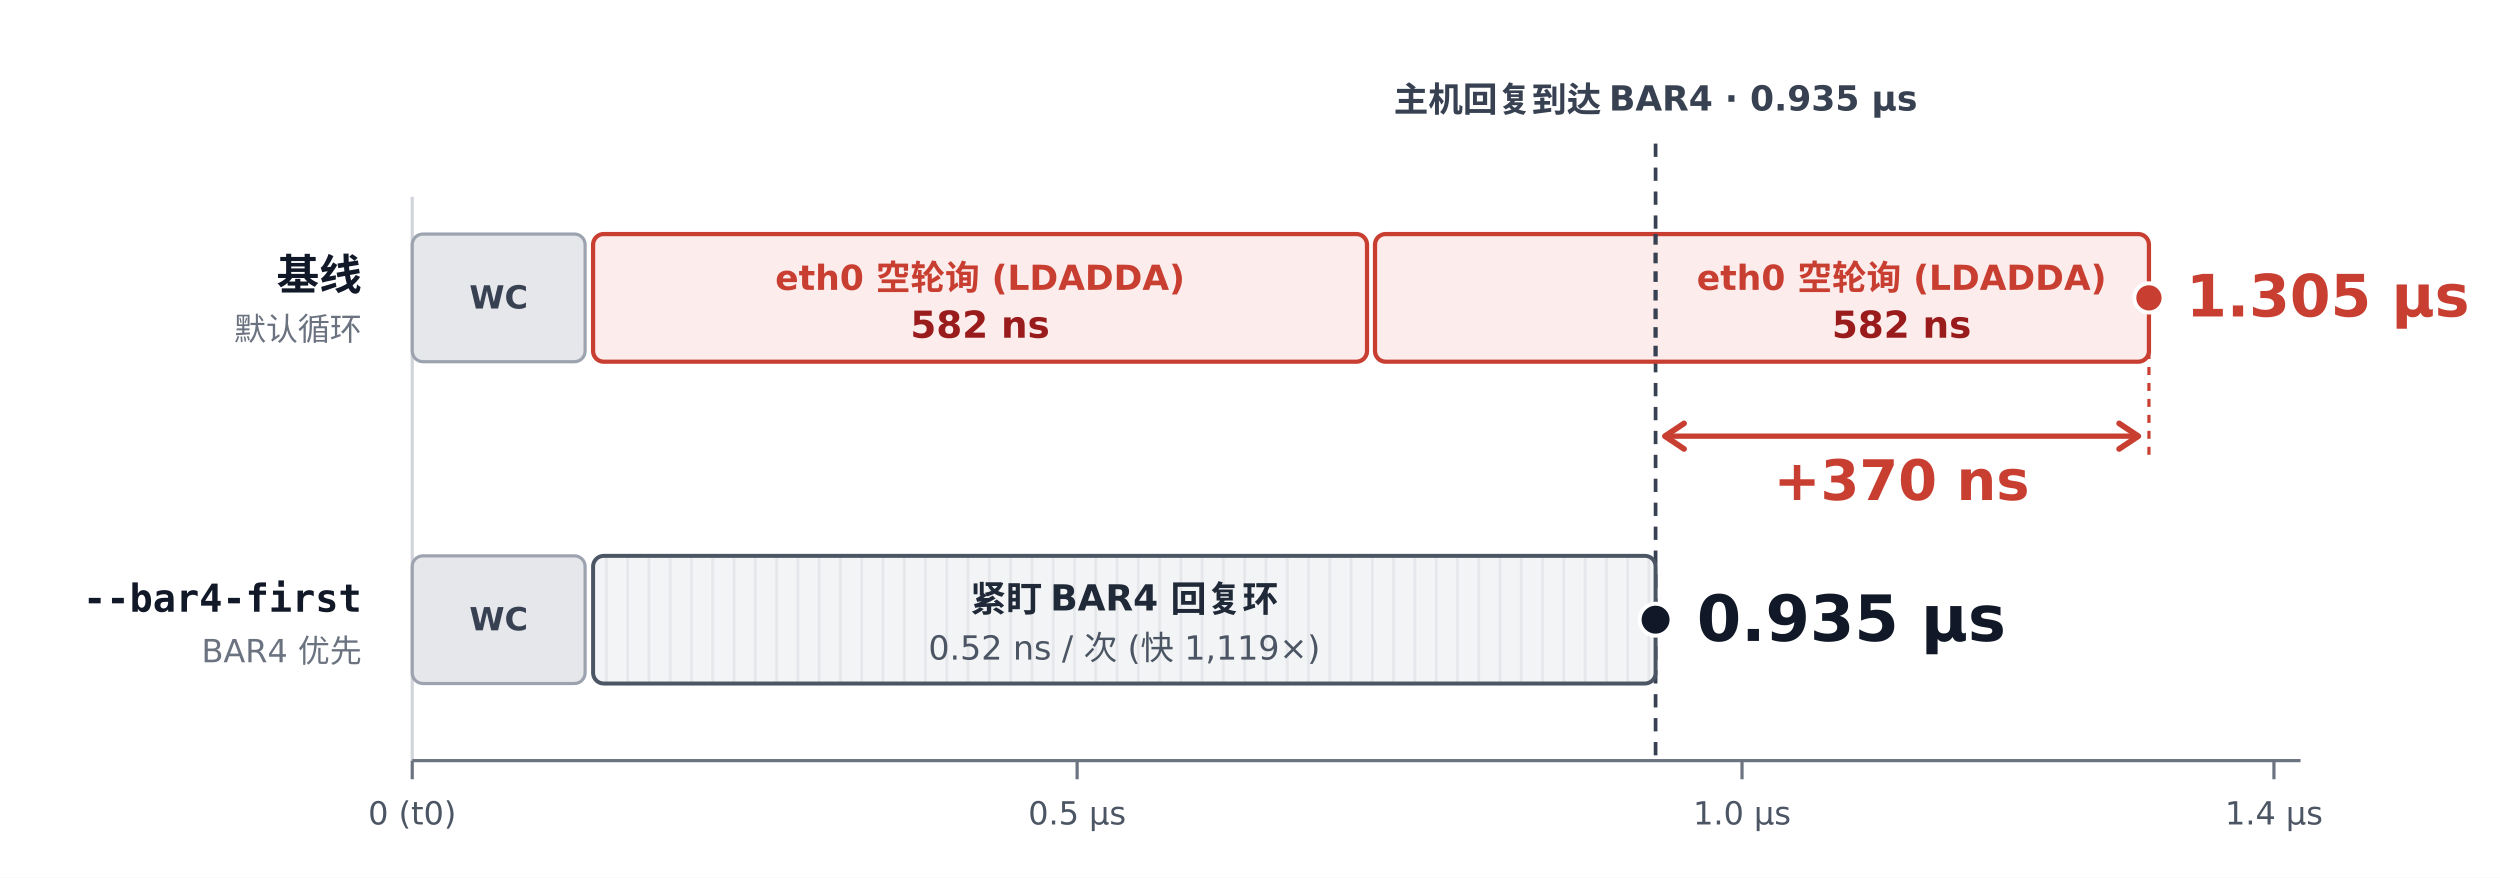
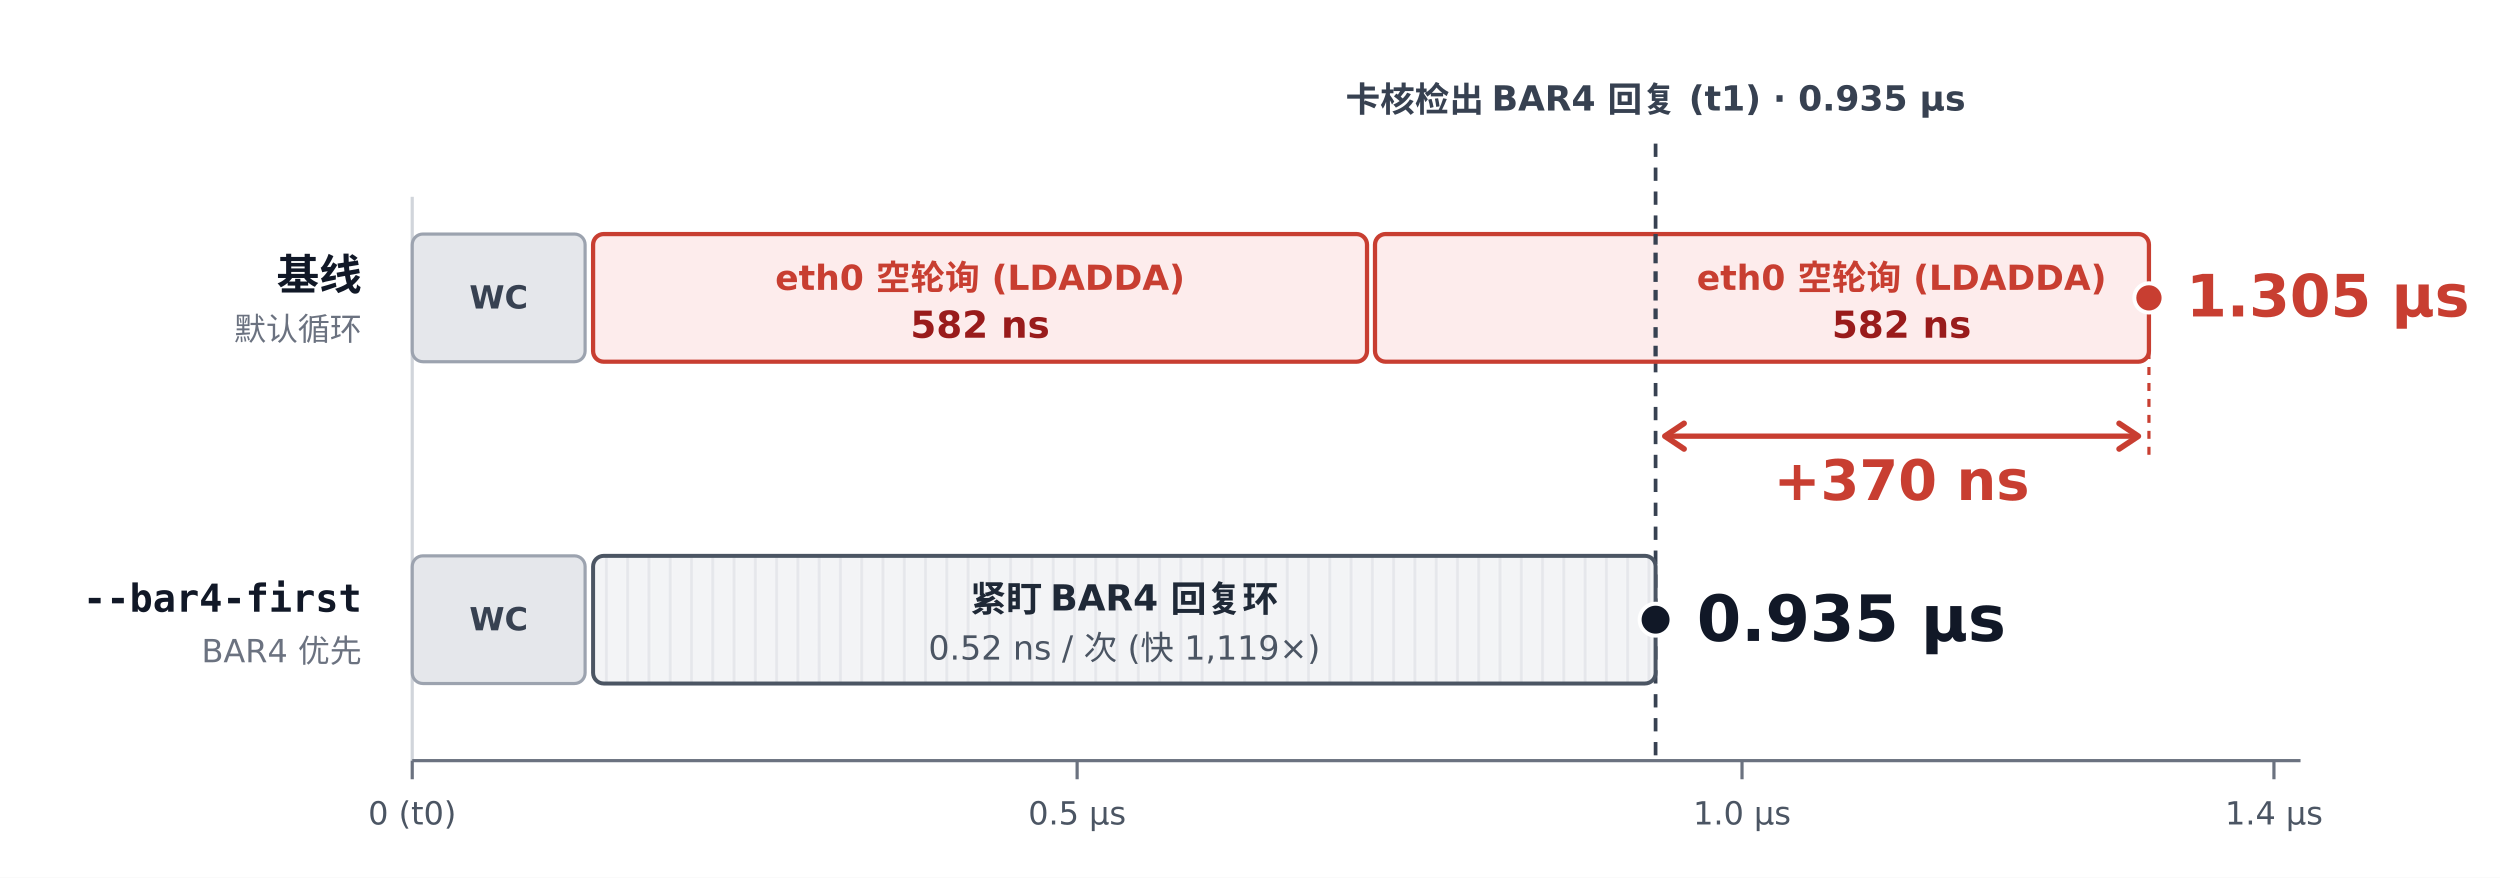
<svg xmlns="http://www.w3.org/2000/svg" viewBox="0 0 940 330" width="940" height="330">
  <defs>
    <style>
      .sans { font-family: "DejaVu Sans", "Droid Sans Fallback", sans-serif; }
      .mono { font-family: "DejaVu Sans Mono", "DejaVu Sans", monospace; }
    </style>
    <pattern id="bar4-spin" width="8" height="48" patternUnits="userSpaceOnUse">
      <rect width="8" height="48" fill="#F3F4F6" />
      <line x1="4" y1="0" x2="4" y2="48" stroke="#E5E7EB" stroke-width="1" />
    </pattern>
    <marker id="arr-red-l" viewBox="0 0 10 10" refX="2" refY="5" markerWidth="6" markerHeight="6" orient="auto">
      <path d="M 8 1 L 2 5 L 8 9" fill="none" stroke="#C83E31" stroke-width="1.8" stroke-linecap="round" stroke-linejoin="round" />
    </marker>
    <marker id="arr-red-r" viewBox="0 0 10 10" refX="8" refY="5" markerWidth="6" markerHeight="6" orient="auto">
      <path d="M 2 1 L 8 5 L 2 9" fill="none" stroke="#C83E31" stroke-width="1.8" stroke-linecap="round" stroke-linejoin="round" />
    </marker>
  </defs>
  <rect x="0" y="0" width="940" height="330" fill="#FFFFFF" />
  <line x1="155" y1="74" x2="155" y2="286" stroke="#D1D5DB" stroke-width="1.2" />
  <line x1="622.5" y1="54" x2="622.5" y2="286" stroke="#374151" stroke-width="1.4" stroke-dasharray="5,4" />
-   <text x="622.5" y="42" text-anchor="middle" class="sans" font-size="13" font-weight="700" fill="#374151">主机回复到达 BAR4 · 0.935 µs</text>
+   <text x="622.5" y="42" text-anchor="middle" class="sans" font-size="13" font-weight="700" fill="#374151">卡核检出 BAR4 回复 (t1) · 0.935 µs</text>
  <text x="136" y="109" text-anchor="end" class="sans" font-size="16" font-weight="700" fill="#111827">基线</text>
  <text x="136" y="128" text-anchor="end" class="sans" font-size="12" fill="#6B7280">默认循环</text>
  <rect x="155" y="88" width="65" height="48" rx="4" fill="#E5E7EB" stroke="#9CA3AF" stroke-width="1.2" />
  <text x="187.5" y="116" text-anchor="middle" class="sans" font-size="12" font-weight="600" fill="#374151">WC</text>
  <rect x="223" y="88" width="291" height="48" rx="4" fill="#FDECEC" stroke="#C83E31" stroke-width="1.6" />
  <text x="368.5" y="109" text-anchor="middle" class="sans" font-size="13" font-weight="700" fill="#C83E31">eth0 空轮询 (LDADDA)</text>
  <text x="368.5" y="127" text-anchor="middle" class="sans" font-size="14" font-weight="700" fill="#991B1B">582 ns</text>
  <rect x="517" y="88" width="291" height="48" rx="4" fill="#FDECEC" stroke="#C83E31" stroke-width="1.6" />
  <text x="715" y="109" text-anchor="middle" class="sans" font-size="13" font-weight="700" fill="#C83E31">eth0 空轮询 (LDADDA)</text>
  <text x="715" y="127" text-anchor="middle" class="sans" font-size="14" font-weight="700" fill="#991B1B">582 ns</text>
  <line x1="622.5" y1="88" x2="622.5" y2="136" stroke="#374151" stroke-width="1.6" stroke-dasharray="4,3" />
  <circle cx="808" cy="112" r="5.5" fill="#C83E31" stroke="#FFFFFF" stroke-width="1.5" />
  <text x="822" y="119" text-anchor="start" class="sans" font-size="22" font-weight="700" fill="#C83E31">1.305 µs</text>
  <line x1="626" y1="164" x2="804" y2="164" stroke="#C83E31" stroke-width="2" marker-start="url(#arr-red-l)" marker-end="url(#arr-red-r)" />
  <line x1="808" y1="120" x2="808" y2="174" stroke="#C83E31" stroke-width="1.2" stroke-dasharray="3,3" />
  <text x="715" y="188" text-anchor="middle" class="sans" font-size="21" font-weight="700" fill="#C83E31">+370 ns</text>
  <text x="136" y="230" text-anchor="end" class="mono" font-size="14.5" font-weight="700" fill="#111827">--bar4-first</text>
  <text x="136" y="249" text-anchor="end" class="sans" font-size="12" fill="#6B7280">BAR4 优先</text>
  <rect x="155" y="209" width="65" height="48" rx="4" fill="#E5E7EB" stroke="#9CA3AF" stroke-width="1.2" />
  <text x="187.5" y="237" text-anchor="middle" class="sans" font-size="12" font-weight="600" fill="#374151">WC</text>
  <rect x="223" y="209" width="399.5" height="48" rx="4" fill="url(#bar4-spin)" stroke="#4B5563" stroke-width="1.5" />
  <text x="422.75" y="230" text-anchor="middle" class="sans" font-size="13.5" font-weight="700" fill="#1F2937">紧盯 BAR4 回复环</text>
  <text x="422.75" y="248" text-anchor="middle" class="sans" font-size="12.5" fill="#4B5563">0.52 ns / 次 (快 1,119×)</text>
  <circle cx="622.5" cy="233" r="6" fill="#111827" stroke="#FFFFFF" stroke-width="1.5" />
  <text x="638" y="241" text-anchor="start" class="sans" font-size="24" font-weight="700" fill="#111827">0.935 µs</text>
  <line x1="155" y1="286" x2="865" y2="286" stroke="#6B7280" stroke-width="1.2" />
  <line x1="155" y1="286" x2="155" y2="293" stroke="#6B7280" stroke-width="1.2" />
  <text x="155" y="310" text-anchor="middle" class="sans" font-size="12" fill="#4B5563">0 (t0)</text>
  <line x1="405" y1="286" x2="405" y2="293" stroke="#6B7280" stroke-width="1.2" />
  <text x="405" y="310" text-anchor="middle" class="sans" font-size="12" fill="#4B5563">0.5 µs</text>
  <line x1="655" y1="286" x2="655" y2="293" stroke="#6B7280" stroke-width="1.2" />
  <text x="655" y="310" text-anchor="middle" class="sans" font-size="12" fill="#4B5563">1.0 µs</text>
  <line x1="855" y1="286" x2="855" y2="293" stroke="#6B7280" stroke-width="1.2" />
  <text x="855" y="310" text-anchor="middle" class="sans" font-size="12" fill="#4B5563">1.4 µs</text>
</svg>
